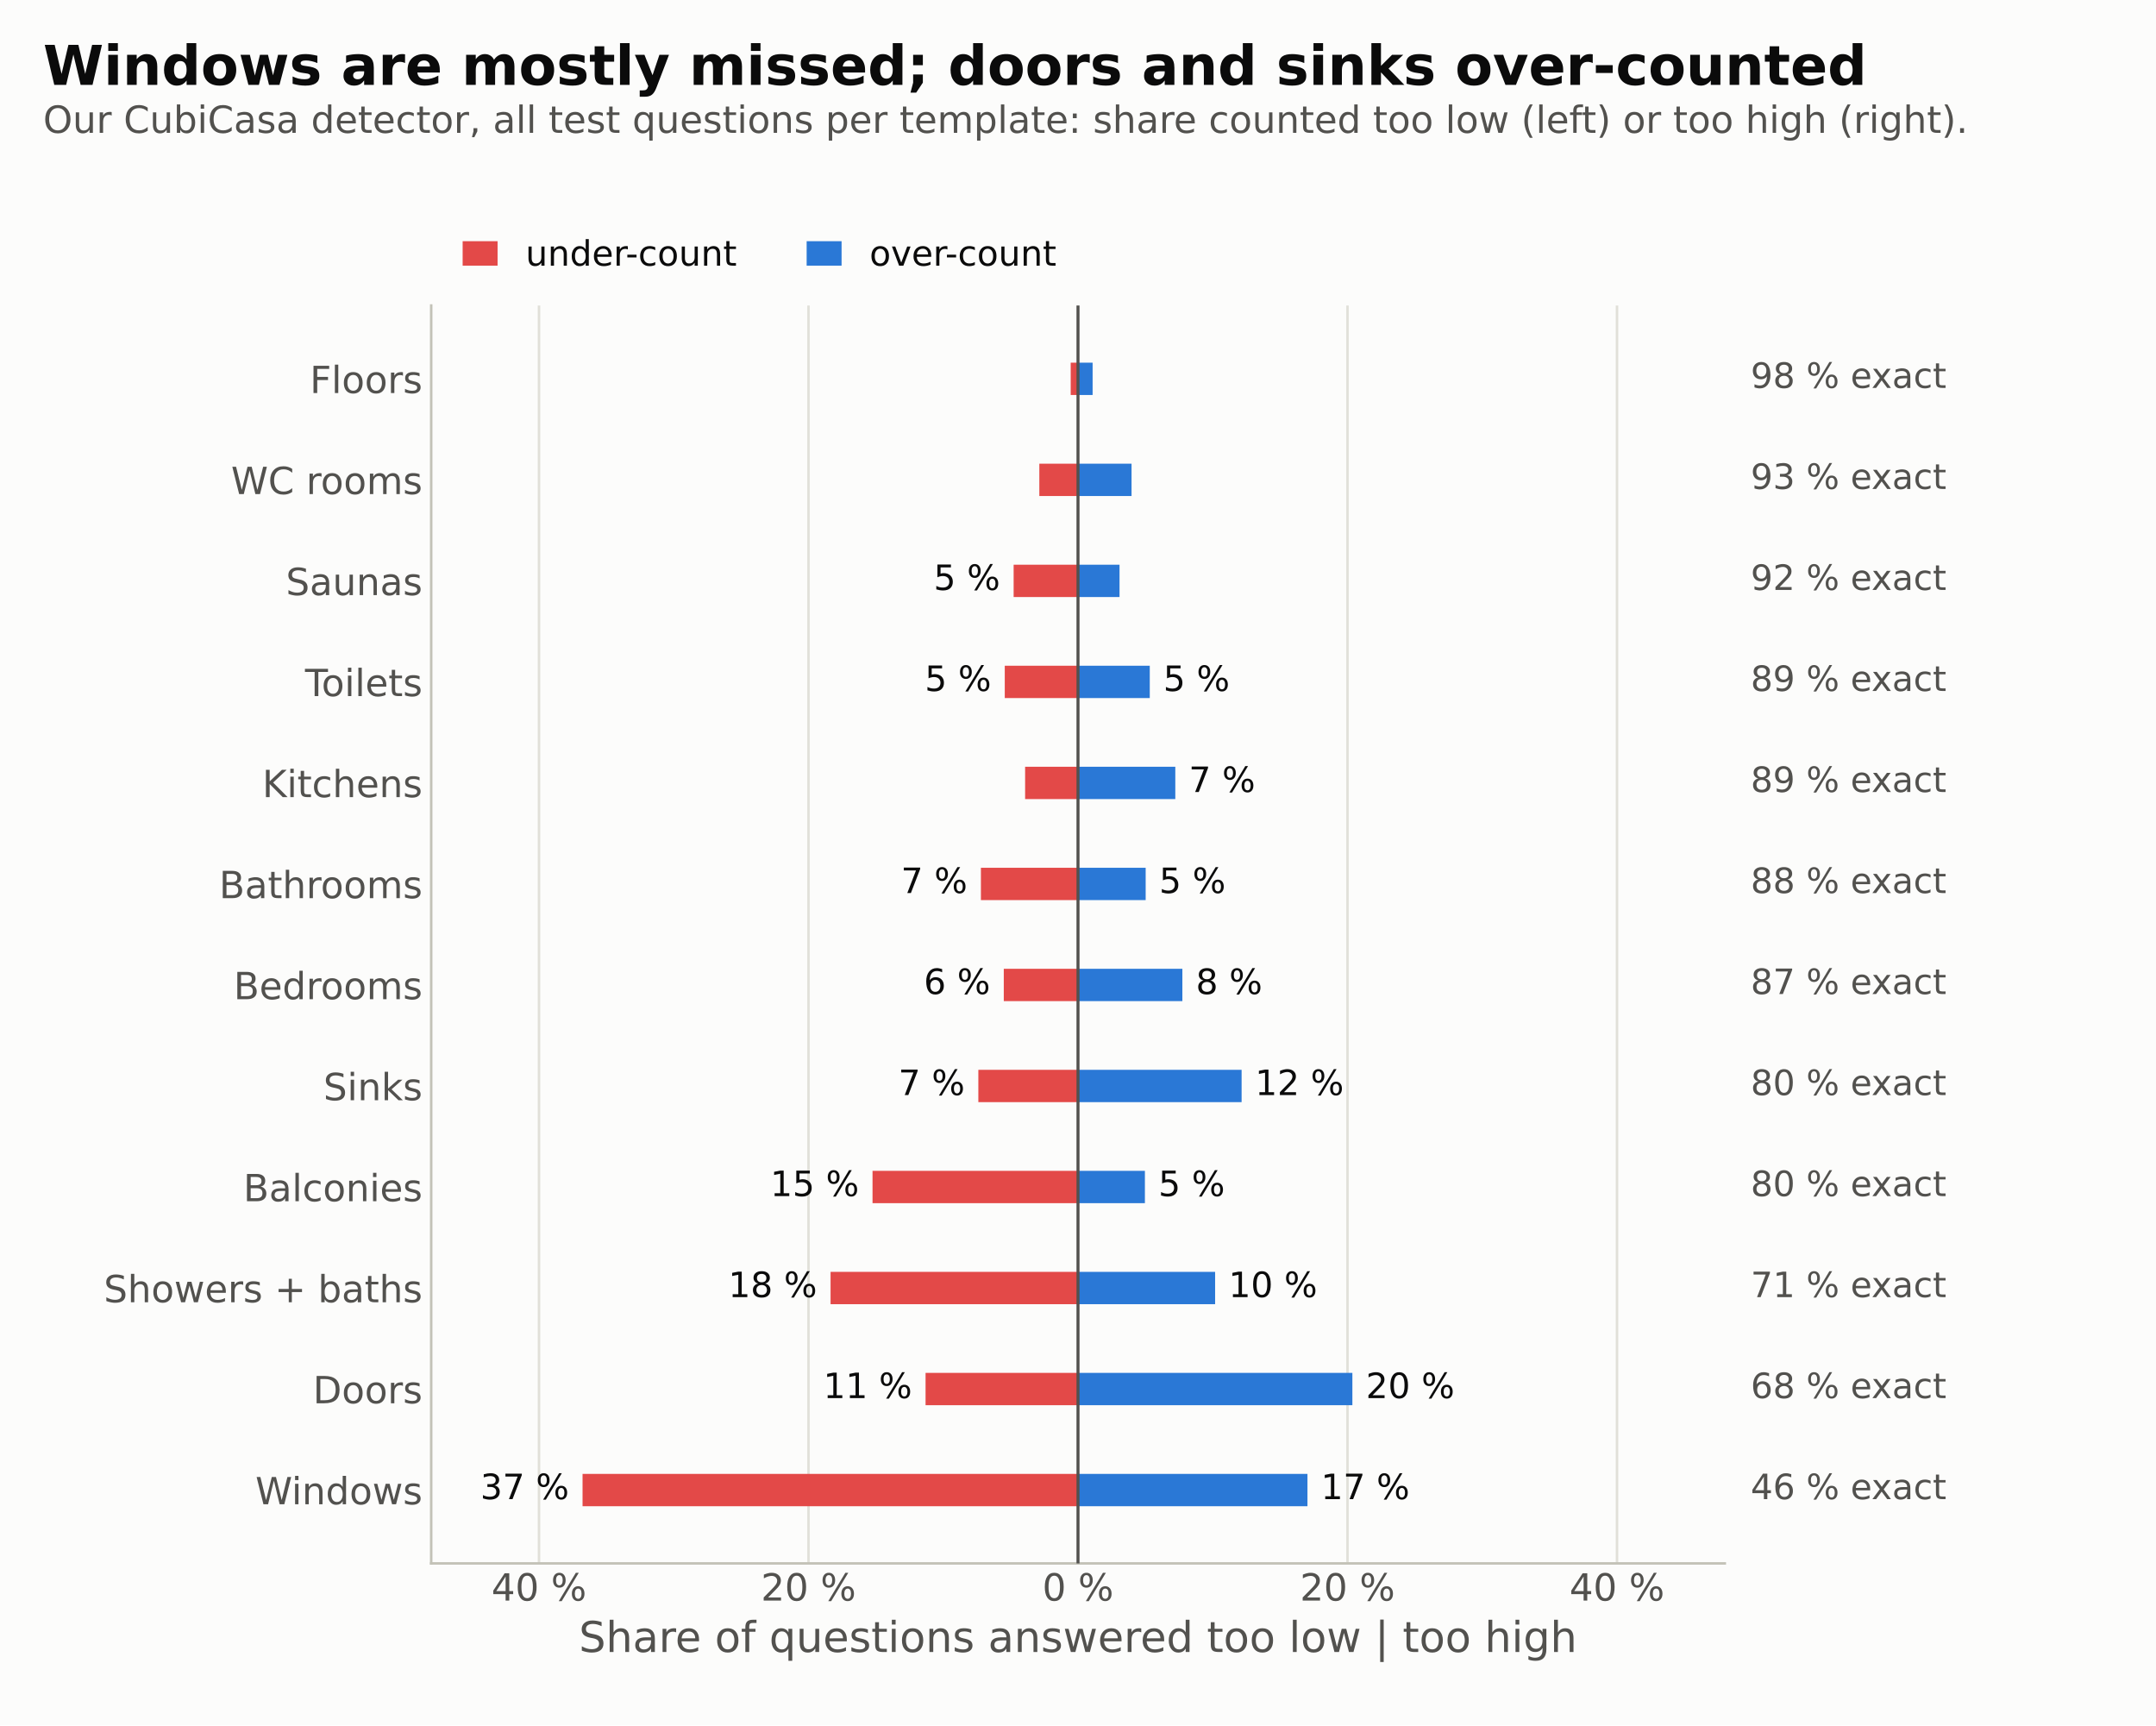
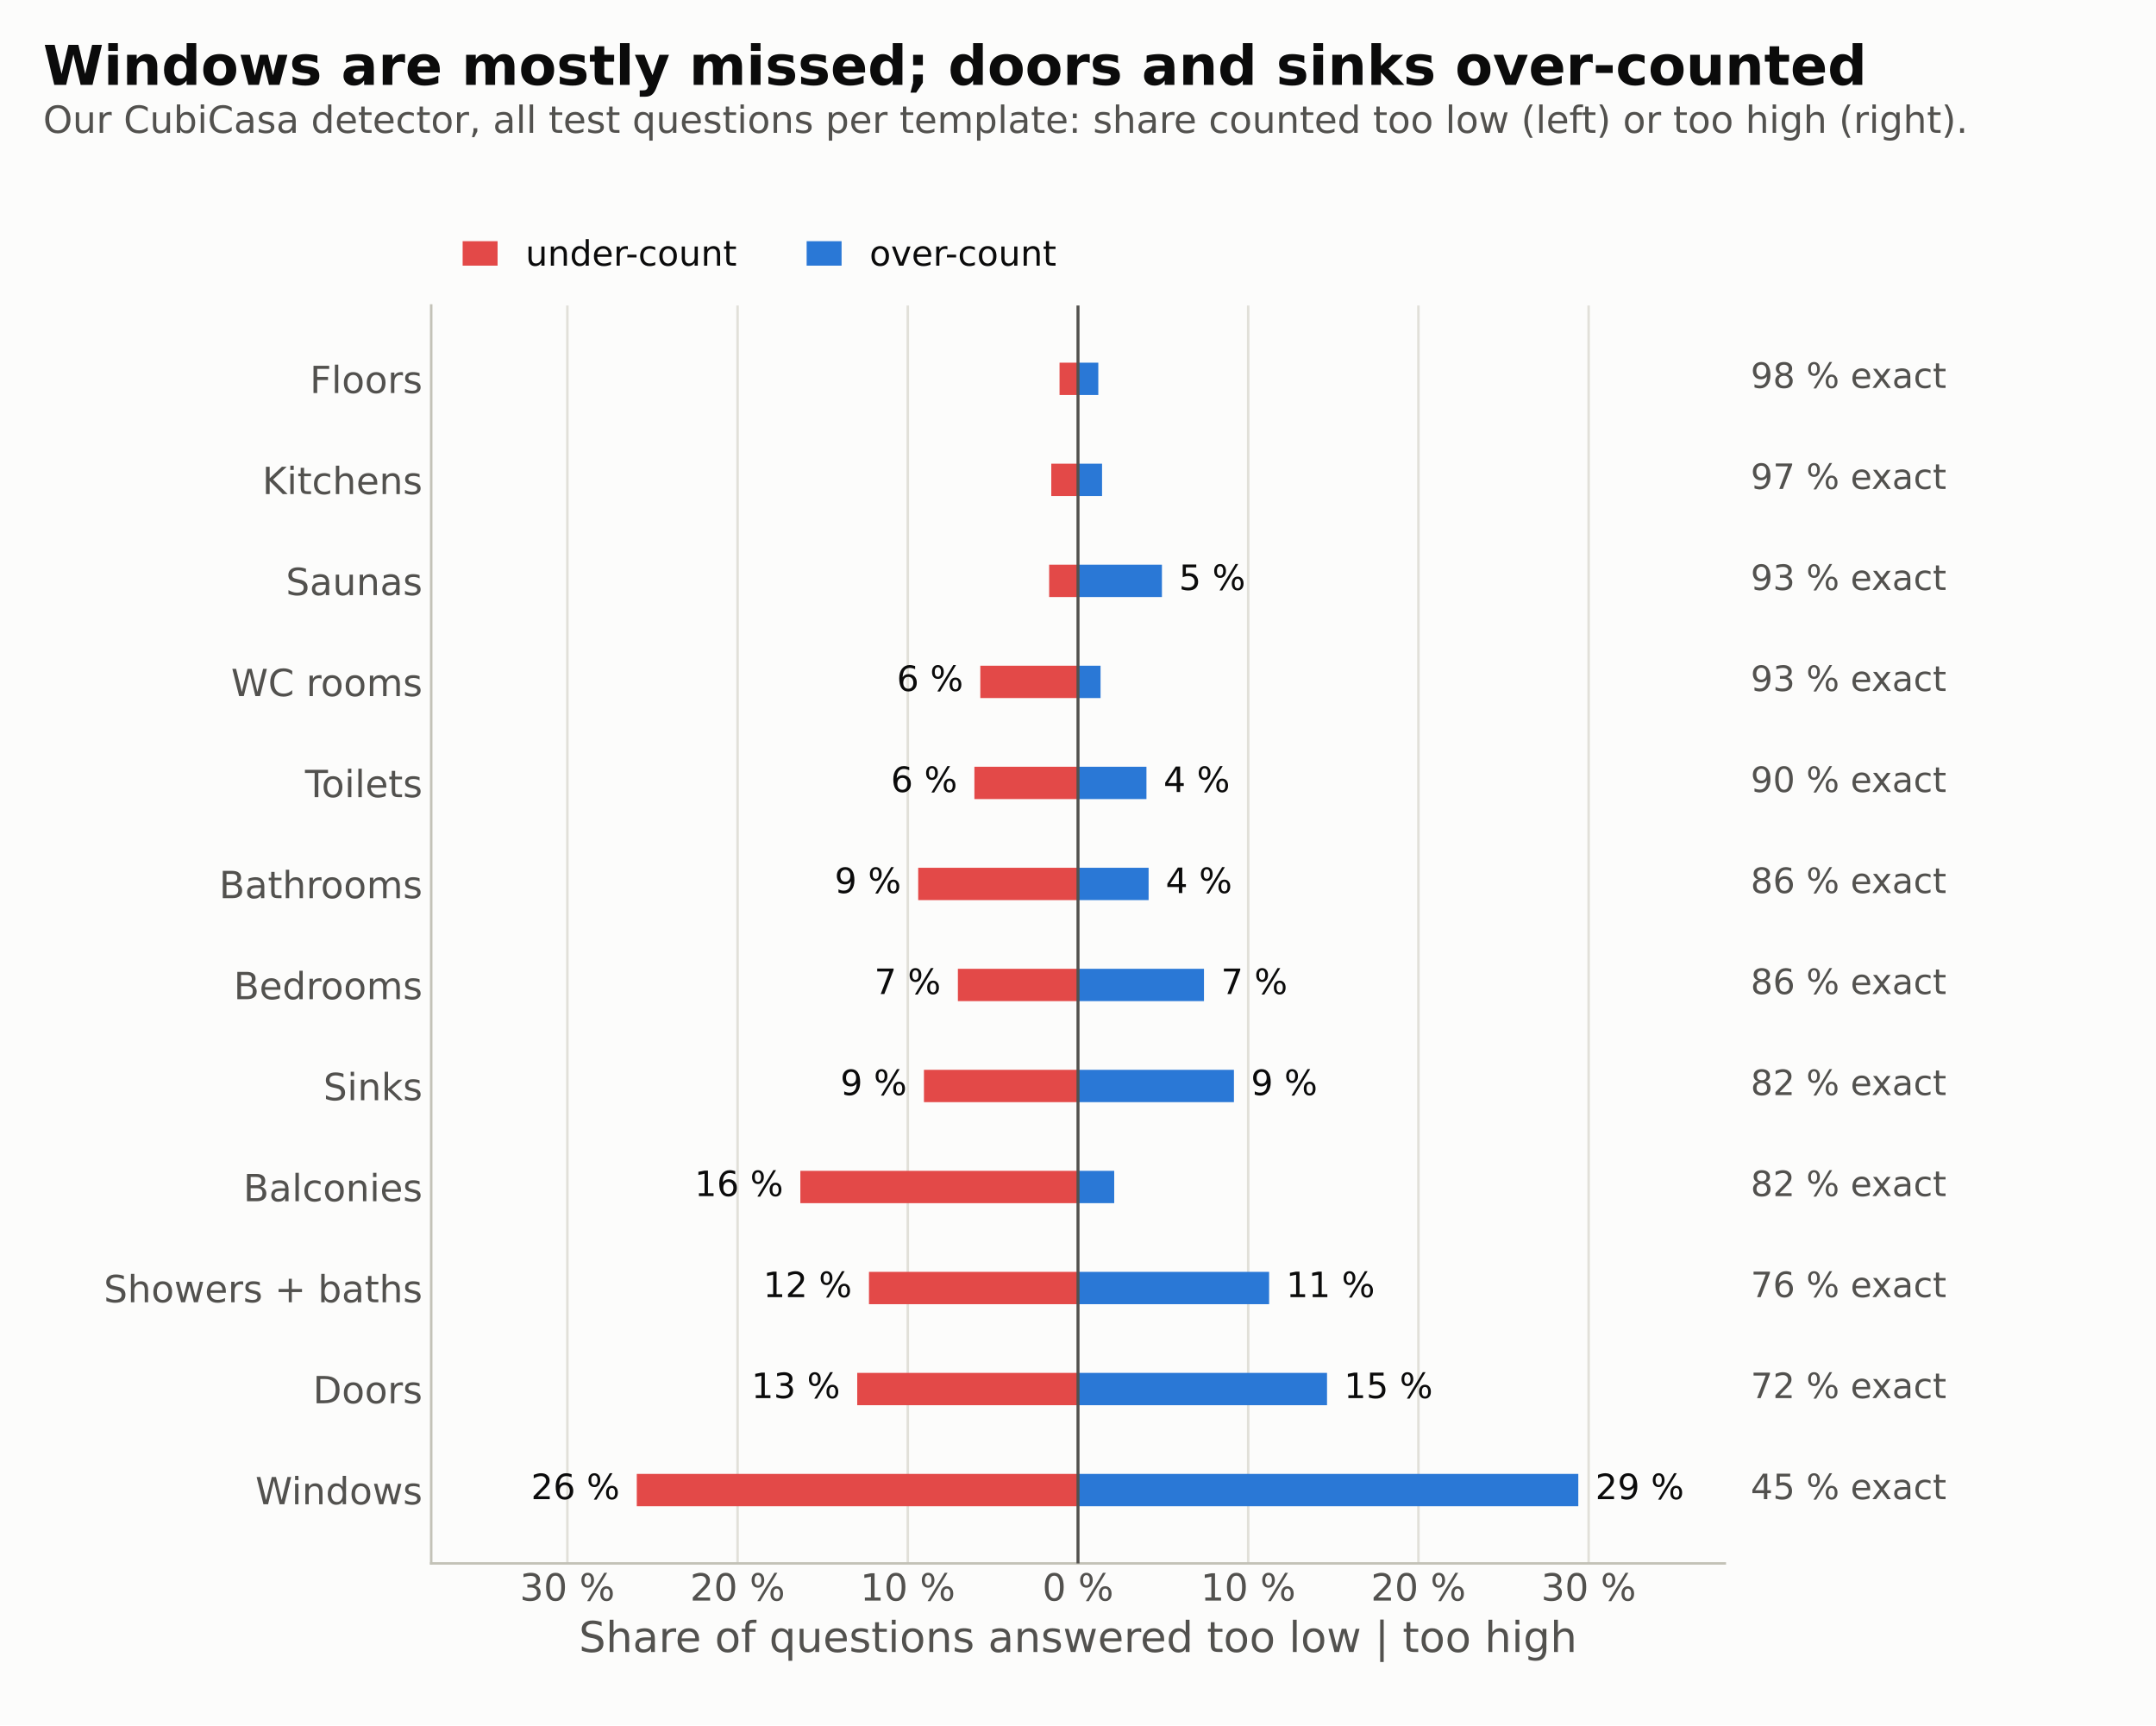
<svg xmlns="http://www.w3.org/2000/svg" width="864pt" height="691.2pt" viewBox="0 0 864 691.2" version="1.1">
  <defs>
    <style type="text/css">*{stroke-linejoin: round; stroke-linecap: butt}</style>
  </defs>
  <g id="figure_1">
    <g id="patch_1">
      <path d="M 0 691.2  L 864 691.2  L 864 0  L 0 0  z " style="fill: #fcfcfb" />
    </g>
    <g id="axes_1">
      <g id="patch_2">
        <path d="M 172.8 626.4  L 691.2 626.4  L 691.2 122.4  L 172.8 122.4  z " style="fill: #fcfcfb" />
      </g>
      <g id="matplotlib.axis_1">
        <g id="xtick_1">
          <g id="line2d_1">
-             <path d="M 216 626.4  L 216 122.4  " clip-path="url(#pd4dbb3aa68)" style="fill: none; stroke: #e1e0d9; stroke-linecap: square" />
+             <path d="M 227.368 626.4  L 227.368 122.4  " clip-path="url(#pf7a87214fb)" style="fill: none; stroke: #e1e0d9; stroke-linecap: square" />
          </g>
          <g id="line2d_2" />
          <g id="text_1">
-             <text style="font-size: 15px; font-family: 'DejaVu Sans'; text-anchor: middle; fill: #52514e" x="216" y="641.296" transform="rotate(-0 216 641.2965)">40 %</text>
+             <text style="font-size: 15px; font-family: 'DejaVu Sans'; text-anchor: middle; fill: #52514e" x="227.368" y="641.296" transform="rotate(-0 227.3684 641.2965)">30 %</text>
          </g>
        </g>
        <g id="xtick_2">
          <g id="line2d_3">
-             <path d="M 324 626.4  L 324 122.4  " clip-path="url(#pd4dbb3aa68)" style="fill: none; stroke: #e1e0d9; stroke-linecap: square" />
+             <path d="M 295.579 626.4  L 295.579 122.4  " clip-path="url(#pf7a87214fb)" style="fill: none; stroke: #e1e0d9; stroke-linecap: square" />
          </g>
          <g id="line2d_4" />
          <g id="text_2">
-             <text style="font-size: 15px; font-family: 'DejaVu Sans'; text-anchor: middle; fill: #52514e" x="324" y="641.296" transform="rotate(-0 324 641.2965)">20 %</text>
+             <text style="font-size: 15px; font-family: 'DejaVu Sans'; text-anchor: middle; fill: #52514e" x="295.579" y="641.296" transform="rotate(-0 295.5789 641.2965)">20 %</text>
          </g>
        </g>
        <g id="xtick_3">
          <g id="line2d_5">
-             <path d="M 432 626.4  L 432 122.4  " clip-path="url(#pd4dbb3aa68)" style="fill: none; stroke: #e1e0d9; stroke-linecap: square" />
+             <path d="M 363.789 626.4  L 363.789 122.4  " clip-path="url(#pf7a87214fb)" style="fill: none; stroke: #e1e0d9; stroke-linecap: square" />
          </g>
          <g id="line2d_6" />
          <g id="text_3">
-             <text style="font-size: 15px; font-family: 'DejaVu Sans'; text-anchor: middle; fill: #52514e" x="432" y="641.296" transform="rotate(-0 432 641.2965)">0 %</text>
+             <text style="font-size: 15px; font-family: 'DejaVu Sans'; text-anchor: middle; fill: #52514e" x="363.789" y="641.296" transform="rotate(-0 363.7895 641.2965)">10 %</text>
          </g>
        </g>
        <g id="xtick_4">
          <g id="line2d_7">
-             <path d="M 540 626.4  L 540 122.4  " clip-path="url(#pd4dbb3aa68)" style="fill: none; stroke: #e1e0d9; stroke-linecap: square" />
+             <path d="M 432 626.4  L 432 122.4  " clip-path="url(#pf7a87214fb)" style="fill: none; stroke: #e1e0d9; stroke-linecap: square" />
          </g>
          <g id="line2d_8" />
          <g id="text_4">
-             <text style="font-size: 15px; font-family: 'DejaVu Sans'; text-anchor: middle; fill: #52514e" x="540" y="641.296" transform="rotate(-0 540 641.2965)">20 %</text>
+             <text style="font-size: 15px; font-family: 'DejaVu Sans'; text-anchor: middle; fill: #52514e" x="432" y="641.296" transform="rotate(-0 432 641.2965)">0 %</text>
          </g>
        </g>
        <g id="xtick_5">
          <g id="line2d_9">
-             <path d="M 648 626.4  L 648 122.4  " clip-path="url(#pd4dbb3aa68)" style="fill: none; stroke: #e1e0d9; stroke-linecap: square" />
+             <path d="M 500.211 626.4  L 500.211 122.4  " clip-path="url(#pf7a87214fb)" style="fill: none; stroke: #e1e0d9; stroke-linecap: square" />
          </g>
          <g id="line2d_10" />
          <g id="text_5">
-             <text style="font-size: 15px; font-family: 'DejaVu Sans'; text-anchor: middle; fill: #52514e" x="648" y="641.296" transform="rotate(-0 648 641.2965)">40 %</text>
-           </g>
-         </g>
-         <g id="text_6">
+             <text style="font-size: 15px; font-family: 'DejaVu Sans'; text-anchor: middle; fill: #52514e" x="500.211" y="641.296" transform="rotate(-0 500.2105 641.2965)">10 %</text>
+           </g>
+         </g>
+         <g id="xtick_6">
+           <g id="line2d_11">
+             <path d="M 568.421 626.4  L 568.421 122.4  " clip-path="url(#pf7a87214fb)" style="fill: none; stroke: #e1e0d9; stroke-linecap: square" />
+           </g>
+           <g id="line2d_12" />
+           <g id="text_6">
+             <text style="font-size: 15px; font-family: 'DejaVu Sans'; text-anchor: middle; fill: #52514e" x="568.421" y="641.296" transform="rotate(-0 568.4211 641.2965)">20 %</text>
+           </g>
+         </g>
+         <g id="xtick_7">
+           <g id="line2d_13">
+             <path d="M 636.632 626.4  L 636.632 122.4  " clip-path="url(#pf7a87214fb)" style="fill: none; stroke: #e1e0d9; stroke-linecap: square" />
+           </g>
+           <g id="line2d_14" />
+           <g id="text_7">
+             <text style="font-size: 15px; font-family: 'DejaVu Sans'; text-anchor: middle; fill: #52514e" x="636.632" y="641.296" transform="rotate(-0 636.6316 641.2965)">30 %</text>
+           </g>
+         </g>
+         <g id="text_8">
          <text style="font-size: 17px; font-family: 'DejaVu Sans'; text-anchor: middle; fill: #52514e" x="432" y="661.892" transform="rotate(-0 432 661.8917)">Share of questions answered too low  |  too high</text>
        </g>
      </g>
      <g id="matplotlib.axis_2">
        <g id="ytick_1">
-           <g id="line2d_11" />
-           <g id="text_7">
+           <g id="line2d_15" />
+           <g id="text_9">
            <text style="font-size: 15px; font-family: 'DejaVu Sans'; text-anchor: end; fill: #52514e" x="169.3" y="602.714" transform="rotate(-0 169.3 602.7137)">Windows</text>
          </g>
        </g>
        <g id="ytick_2">
-           <g id="line2d_12" />
-           <g id="text_8">
+           <g id="line2d_16" />
+           <g id="text_10">
            <text style="font-size: 15px; font-family: 'DejaVu Sans'; text-anchor: end; fill: #52514e" x="169.3" y="562.238" transform="rotate(-0 169.3 562.2377)">Doors</text>
          </g>
        </g>
        <g id="ytick_3">
-           <g id="line2d_13" />
-           <g id="text_9">
+           <g id="line2d_17" />
+           <g id="text_11">
            <text style="font-size: 15px; font-family: 'DejaVu Sans'; text-anchor: end; fill: #52514e" x="169.3" y="521.763" transform="rotate(-0 169.3 521.7628)">Showers + baths</text>
          </g>
        </g>
        <g id="ytick_4">
-           <g id="line2d_14" />
-           <g id="text_10">
+           <g id="line2d_18" />
+           <g id="text_12">
            <text style="font-size: 15px; font-family: 'DejaVu Sans'; text-anchor: end; fill: #52514e" x="169.3" y="481.287" transform="rotate(-0 169.3 481.2874)">Balconies</text>
          </g>
        </g>
        <g id="ytick_5">
-           <g id="line2d_15" />
-           <g id="text_11">
+           <g id="line2d_19" />
+           <g id="text_13">
            <text style="font-size: 15px; font-family: 'DejaVu Sans'; text-anchor: end; fill: #52514e" x="169.3" y="440.812" transform="rotate(-0 169.3 440.812)">Sinks</text>
          </g>
        </g>
        <g id="ytick_6">
-           <g id="line2d_16" />
-           <g id="text_12">
+           <g id="line2d_20" />
+           <g id="text_14">
            <text style="font-size: 15px; font-family: 'DejaVu Sans'; text-anchor: end; fill: #52514e" x="169.3" y="400.337" transform="rotate(-0 169.3 400.3365)">Bedrooms</text>
          </g>
        </g>
        <g id="ytick_7">
-           <g id="line2d_17" />
-           <g id="text_13">
+           <g id="line2d_21" />
+           <g id="text_15">
            <text style="font-size: 15px; font-family: 'DejaVu Sans'; text-anchor: end; fill: #52514e" x="169.3" y="359.861" transform="rotate(-0 169.3 359.8611)">Bathrooms</text>
          </g>
        </g>
        <g id="ytick_8">
-           <g id="line2d_18" />
-           <g id="text_14">
-             <text style="font-size: 15px; font-family: 'DejaVu Sans'; text-anchor: end; fill: #52514e" x="169.3" y="319.386" transform="rotate(-0 169.3 319.3857)">Kitchens</text>
+           <g id="line2d_22" />
+           <g id="text_16">
+             <text style="font-size: 15px; font-family: 'DejaVu Sans'; text-anchor: end; fill: #52514e" x="169.3" y="319.386" transform="rotate(-0 169.3 319.3857)">Toilets</text>
          </g>
        </g>
        <g id="ytick_9">
-           <g id="line2d_19" />
-           <g id="text_15">
-             <text style="font-size: 15px; font-family: 'DejaVu Sans'; text-anchor: end; fill: #52514e" x="169.3" y="278.91" transform="rotate(-0 169.3 278.9103)">Toilets</text>
+           <g id="line2d_23" />
+           <g id="text_17">
+             <text style="font-size: 15px; font-family: 'DejaVu Sans'; text-anchor: end; fill: #52514e" x="169.3" y="278.91" transform="rotate(-0 169.3 278.9097)">WC rooms</text>
          </g>
        </g>
        <g id="ytick_10">
-           <g id="line2d_20" />
-           <g id="text_16">
+           <g id="line2d_24" />
+           <g id="text_18">
            <text style="font-size: 15px; font-family: 'DejaVu Sans'; text-anchor: end; fill: #52514e" x="169.3" y="238.434" transform="rotate(-0 169.3 238.4343)">Saunas</text>
          </g>
        </g>
        <g id="ytick_11">
-           <g id="line2d_21" />
-           <g id="text_17">
-             <text style="font-size: 15px; font-family: 'DejaVu Sans'; text-anchor: end; fill: #52514e" x="169.3" y="197.959" transform="rotate(-0 169.3 197.9588)">WC rooms</text>
+           <g id="line2d_25" />
+           <g id="text_19">
+             <text style="font-size: 15px; font-family: 'DejaVu Sans'; text-anchor: end; fill: #52514e" x="169.3" y="197.959" transform="rotate(-0 169.3 197.9594)">Kitchens</text>
          </g>
        </g>
        <g id="ytick_12">
-           <g id="line2d_22" />
-           <g id="text_18">
+           <g id="line2d_26" />
+           <g id="text_20">
            <text style="font-size: 15px; font-family: 'DejaVu Sans'; text-anchor: end; fill: #52514e" x="169.3" y="157.484" transform="rotate(-0 169.3 157.484)">Floors</text>
          </g>
        </g>
      </g>
      <g id="patch_3">
        <path d="M 172.8 626.4  L 172.8 122.4  " style="fill: none; stroke: #c3c2b7; stroke-linejoin: miter; stroke-linecap: square" />
      </g>
      <g id="patch_4">
        <path d="M 172.8 626.4  L 691.2 626.4  " style="fill: none; stroke: #c3c2b7; stroke-linejoin: miter; stroke-linecap: square" />
      </g>
      <g id="patch_5">
-         <path d="M 432 603.491  L 233.453 603.491  L 233.453 590.539  L 432 590.539  z " clip-path="url(#pd4dbb3aa68)" style="fill: #e34948" />
+         <path d="M 432 603.491  L 255.185 603.491  L 255.185 590.539  L 432 590.539  z " clip-path="url(#pf7a87214fb)" style="fill: #e34948" />
      </g>
      <g id="patch_6">
-         <path d="M 432 603.491  L 523.952 603.491  L 523.952 590.539  L 432 590.539  z " clip-path="url(#pd4dbb3aa68)" style="fill: #2a78d6" />
-       </g>
-       <g id="text_19">
-         <text style="font-size: 14px; font-family: 'DejaVu Sans'; text-anchor: end; fill: #0b0b0b" x="228.053" y="600.652" transform="rotate(-0 228.0534 600.6516)">37 %</text>
-       </g>
-       <g id="text_20">
-         <text style="font-size: 14px; font-family: 'DejaVu Sans'; text-anchor: start; fill: #0b0b0b" x="529.352" y="600.652" transform="rotate(-0 529.3523 600.6516)">17 %</text>
+         <path d="M 432 603.491  L 632.489 603.491  L 632.489 590.539  L 432 590.539  z " clip-path="url(#pf7a87214fb)" style="fill: #2a78d6" />
      </g>
      <g id="text_21">
-         <text style="font-size: 14px; font-family: 'DejaVu Sans'; text-anchor: start; fill: #52514e" x="701.568" y="600.652" transform="rotate(-0 701.568 600.6516)">46 % exact</text>
+         <text style="font-size: 14px; font-family: 'DejaVu Sans'; text-anchor: end; fill: #0b0b0b" x="248.364" y="600.652" transform="rotate(-0 248.3642 600.6516)">26 %</text>
+       </g>
+       <g id="text_22">
+         <text style="font-size: 14px; font-family: 'DejaVu Sans'; text-anchor: start; fill: #0b0b0b" x="639.31" y="600.652" transform="rotate(-0 639.3097 600.6516)">29 %</text>
+       </g>
+       <g id="text_23">
+         <text style="font-size: 14px; font-family: 'DejaVu Sans'; text-anchor: start; fill: #52514e" x="701.568" y="600.652" transform="rotate(-0 701.568 600.6516)">45 % exact</text>
      </g>
      <g id="patch_7">
-         <path d="M 432 563.015  L 370.914 563.015  L 370.914 550.063  L 432 550.063  z " clip-path="url(#pd4dbb3aa68)" style="fill: #e34948" />
+         <path d="M 432 563.015  L 343.522 563.015  L 343.522 550.063  L 432 550.063  z " clip-path="url(#pf7a87214fb)" style="fill: #e34948" />
      </g>
      <g id="patch_8">
-         <path d="M 432 563.015  L 541.955 563.015  L 541.955 550.063  L 432 550.063  z " clip-path="url(#pd4dbb3aa68)" style="fill: #2a78d6" />
-       </g>
-       <g id="text_22">
-         <text style="font-size: 14px; font-family: 'DejaVu Sans'; text-anchor: end; fill: #0b0b0b" x="365.514" y="560.176" transform="rotate(-0 365.514 560.1761)">11 %</text>
-       </g>
-       <g id="text_23">
-         <text style="font-size: 14px; font-family: 'DejaVu Sans'; text-anchor: start; fill: #0b0b0b" x="547.355" y="560.176" transform="rotate(-0 547.3548 560.1761)">20 %</text>
+         <path d="M 432 563.015  L 531.795 563.015  L 531.795 550.063  L 432 550.063  z " clip-path="url(#pf7a87214fb)" style="fill: #2a78d6" />
      </g>
      <g id="text_24">
-         <text style="font-size: 14px; font-family: 'DejaVu Sans'; text-anchor: start; fill: #52514e" x="701.568" y="560.176" transform="rotate(-0 701.568 560.1761)">68 % exact</text>
+         <text style="font-size: 14px; font-family: 'DejaVu Sans'; text-anchor: end; fill: #0b0b0b" x="336.701" y="560.176" transform="rotate(-0 336.7007 560.1761)">13 %</text>
+       </g>
+       <g id="text_25">
+         <text style="font-size: 14px; font-family: 'DejaVu Sans'; text-anchor: start; fill: #0b0b0b" x="538.616" y="560.176" transform="rotate(-0 538.6162 560.1761)">15 %</text>
+       </g>
+       <g id="text_26">
+         <text style="font-size: 14px; font-family: 'DejaVu Sans'; text-anchor: start; fill: #52514e" x="701.568" y="560.176" transform="rotate(-0 701.568 560.1761)">72 % exact</text>
      </g>
      <g id="patch_9">
-         <path d="M 432 522.54  L 332.842 522.54  L 332.842 509.588  L 432 509.588  z " clip-path="url(#pd4dbb3aa68)" style="fill: #e34948" />
+         <path d="M 432 522.54  L 348.233 522.54  L 348.233 509.588  L 432 509.588  z " clip-path="url(#pf7a87214fb)" style="fill: #e34948" />
      </g>
      <g id="patch_10">
-         <path d="M 432 522.54  L 486.947 522.54  L 486.947 509.588  L 432 509.588  z " clip-path="url(#pd4dbb3aa68)" style="fill: #2a78d6" />
-       </g>
-       <g id="text_25">
-         <text style="font-size: 14px; font-family: 'DejaVu Sans'; text-anchor: end; fill: #0b0b0b" x="327.442" y="519.701" transform="rotate(-0 327.4421 519.7007)">18 %</text>
-       </g>
-       <g id="text_26">
-         <text style="font-size: 14px; font-family: 'DejaVu Sans'; text-anchor: start; fill: #0b0b0b" x="492.347" y="519.701" transform="rotate(-0 492.3474 519.7007)">10 %</text>
+         <path d="M 432 522.54  L 508.587 522.54  L 508.587 509.588  L 432 509.588  z " clip-path="url(#pf7a87214fb)" style="fill: #2a78d6" />
      </g>
      <g id="text_27">
-         <text style="font-size: 14px; font-family: 'DejaVu Sans'; text-anchor: start; fill: #52514e" x="701.568" y="519.701" transform="rotate(-0 701.568 519.7007)">71 % exact</text>
+         <text style="font-size: 14px; font-family: 'DejaVu Sans'; text-anchor: end; fill: #0b0b0b" x="341.412" y="519.701" transform="rotate(-0 341.4116 519.7007)">12 %</text>
+       </g>
+       <g id="text_28">
+         <text style="font-size: 14px; font-family: 'DejaVu Sans'; text-anchor: start; fill: #0b0b0b" x="515.408" y="519.701" transform="rotate(-0 515.4083 519.7007)">11 %</text>
+       </g>
+       <g id="text_29">
+         <text style="font-size: 14px; font-family: 'DejaVu Sans'; text-anchor: start; fill: #52514e" x="701.568" y="519.701" transform="rotate(-0 701.568 519.7007)">76 % exact</text>
      </g>
      <g id="patch_11">
-         <path d="M 432 482.065  L 349.66 482.065  L 349.66 469.112  L 432 469.112  z " clip-path="url(#pd4dbb3aa68)" style="fill: #e34948" />
+         <path d="M 432 482.065  L 320.735 482.065  L 320.735 469.112  L 432 469.112  z " clip-path="url(#pf7a87214fb)" style="fill: #e34948" />
      </g>
      <g id="patch_12">
-         <path d="M 432 482.065  L 458.809 482.065  L 458.809 469.112  L 432 469.112  z " clip-path="url(#pd4dbb3aa68)" style="fill: #2a78d6" />
-       </g>
-       <g id="text_28">
-         <text style="font-size: 14px; font-family: 'DejaVu Sans'; text-anchor: end; fill: #0b0b0b" x="344.26" y="479.225" transform="rotate(-0 344.2596 479.2253)">15 %</text>
-       </g>
-       <g id="text_29">
-         <text style="font-size: 14px; font-family: 'DejaVu Sans'; text-anchor: start; fill: #0b0b0b" x="464.209" y="479.225" transform="rotate(-0 464.2085 479.2253)">5 %</text>
+         <path d="M 432 482.065  L 446.513 482.065  L 446.513 469.112  L 432 469.112  z " clip-path="url(#pf7a87214fb)" style="fill: #2a78d6" />
      </g>
      <g id="text_30">
-         <text style="font-size: 14px; font-family: 'DejaVu Sans'; text-anchor: start; fill: #52514e" x="701.568" y="479.225" transform="rotate(-0 701.568 479.2253)">80 % exact</text>
+         <text style="font-size: 14px; font-family: 'DejaVu Sans'; text-anchor: end; fill: #0b0b0b" x="313.914" y="479.225" transform="rotate(-0 313.9135 479.2253)">16 %</text>
+       </g>
+       <g id="text_31">
+         <text style="font-size: 14px; font-family: 'DejaVu Sans'; text-anchor: start; fill: #52514e" x="701.568" y="479.225" transform="rotate(-0 701.568 479.2253)">82 % exact</text>
      </g>
      <g id="patch_13">
-         <path d="M 432 441.589  L 392.066 441.589  L 392.066 428.637  L 432 428.637  z " clip-path="url(#pd4dbb3aa68)" style="fill: #e34948" />
+         <path d="M 432 441.589  L 370.264 441.589  L 370.264 428.637  L 432 428.637  z " clip-path="url(#pf7a87214fb)" style="fill: #e34948" />
      </g>
      <g id="patch_14">
-         <path d="M 432 441.589  L 497.563 441.589  L 497.563 428.637  L 432 428.637  z " clip-path="url(#pd4dbb3aa68)" style="fill: #2a78d6" />
-       </g>
-       <g id="text_31">
-         <text style="font-size: 14px; font-family: 'DejaVu Sans'; text-anchor: end; fill: #0b0b0b" x="386.666" y="438.75" transform="rotate(-0 386.6662 438.7499)">7 %</text>
+         <path d="M 432 441.589  L 494.489 441.589  L 494.489 428.637  L 432 428.637  z " clip-path="url(#pf7a87214fb)" style="fill: #2a78d6" />
      </g>
      <g id="text_32">
-         <text style="font-size: 14px; font-family: 'DejaVu Sans'; text-anchor: start; fill: #0b0b0b" x="502.963" y="438.75" transform="rotate(-0 502.9629 438.7499)">12 %</text>
+         <text style="font-size: 14px; font-family: 'DejaVu Sans'; text-anchor: end; fill: #0b0b0b" x="363.443" y="438.75" transform="rotate(-0 363.4432 438.7499)">9 %</text>
      </g>
      <g id="text_33">
-         <text style="font-size: 14px; font-family: 'DejaVu Sans'; text-anchor: start; fill: #52514e" x="701.568" y="438.75" transform="rotate(-0 701.568 438.7499)">80 % exact</text>
+         <text style="font-size: 14px; font-family: 'DejaVu Sans'; text-anchor: start; fill: #0b0b0b" x="501.31" y="438.75" transform="rotate(-0 501.3097 438.7499)">9 %</text>
+       </g>
+       <g id="text_34">
+         <text style="font-size: 14px; font-family: 'DejaVu Sans'; text-anchor: start; fill: #52514e" x="701.568" y="438.75" transform="rotate(-0 701.568 438.7499)">82 % exact</text>
      </g>
      <g id="patch_15">
-         <path d="M 432 401.114  L 402.258 401.114  L 402.258 388.162  L 432 388.162  z " clip-path="url(#pd4dbb3aa68)" style="fill: #e34948" />
+         <path d="M 432 401.114  L 383.865 401.114  L 383.865 388.162  L 432 388.162  z " clip-path="url(#pf7a87214fb)" style="fill: #e34948" />
      </g>
      <g id="patch_16">
-         <path d="M 432 401.114  L 473.824 401.114  L 473.824 388.162  L 432 388.162  z " clip-path="url(#pd4dbb3aa68)" style="fill: #2a78d6" />
-       </g>
-       <g id="text_34">
-         <text style="font-size: 14px; font-family: 'DejaVu Sans'; text-anchor: end; fill: #0b0b0b" x="396.858" y="398.274" transform="rotate(-0 396.8582 398.2744)">6 %</text>
+         <path d="M 432 401.114  L 482.483 401.114  L 482.483 388.162  L 432 388.162  z " clip-path="url(#pf7a87214fb)" style="fill: #2a78d6" />
      </g>
      <g id="text_35">
-         <text style="font-size: 14px; font-family: 'DejaVu Sans'; text-anchor: start; fill: #0b0b0b" x="479.224" y="398.274" transform="rotate(-0 479.2244 398.2744)">8 %</text>
+         <text style="font-size: 14px; font-family: 'DejaVu Sans'; text-anchor: end; fill: #0b0b0b" x="377.044" y="398.274" transform="rotate(-0 377.0442 398.2744)">7 %</text>
      </g>
      <g id="text_36">
-         <text style="font-size: 14px; font-family: 'DejaVu Sans'; text-anchor: start; fill: #52514e" x="701.568" y="398.274" transform="rotate(-0 701.568 398.2744)">87 % exact</text>
+         <text style="font-size: 14px; font-family: 'DejaVu Sans'; text-anchor: start; fill: #0b0b0b" x="489.304" y="398.274" transform="rotate(-0 489.3039 398.2744)">7 %</text>
+       </g>
+       <g id="text_37">
+         <text style="font-size: 14px; font-family: 'DejaVu Sans'; text-anchor: start; fill: #52514e" x="701.568" y="398.274" transform="rotate(-0 701.568 398.2744)">86 % exact</text>
      </g>
      <g id="patch_17">
-         <path d="M 432 360.638  L 393.092 360.638  L 393.092 347.686  L 432 347.686  z " clip-path="url(#pd4dbb3aa68)" style="fill: #e34948" />
+         <path d="M 432 360.638  L 367.96 360.638  L 367.96 347.686  L 432 347.686  z " clip-path="url(#pf7a87214fb)" style="fill: #e34948" />
      </g>
      <g id="patch_18">
-         <path d="M 432 360.638  L 459.118 360.638  L 459.118 347.686  L 432 347.686  z " clip-path="url(#pd4dbb3aa68)" style="fill: #2a78d6" />
-       </g>
-       <g id="text_37">
-         <text style="font-size: 14px; font-family: 'DejaVu Sans'; text-anchor: end; fill: #0b0b0b" x="387.692" y="357.799" transform="rotate(-0 387.6917 357.799)">7 %</text>
+         <path d="M 432 360.638  L 460.297 360.638  L 460.297 347.686  L 432 347.686  z " clip-path="url(#pf7a87214fb)" style="fill: #2a78d6" />
      </g>
      <g id="text_38">
-         <text style="font-size: 14px; font-family: 'DejaVu Sans'; text-anchor: start; fill: #0b0b0b" x="464.518" y="357.799" transform="rotate(-0 464.5179 357.799)">5 %</text>
+         <text style="font-size: 14px; font-family: 'DejaVu Sans'; text-anchor: end; fill: #0b0b0b" x="361.138" y="357.799" transform="rotate(-0 361.1385 357.799)">9 %</text>
      </g>
      <g id="text_39">
-         <text style="font-size: 14px; font-family: 'DejaVu Sans'; text-anchor: start; fill: #52514e" x="701.568" y="357.799" transform="rotate(-0 701.568 357.799)">88 % exact</text>
+         <text style="font-size: 14px; font-family: 'DejaVu Sans'; text-anchor: start; fill: #0b0b0b" x="467.118" y="357.799" transform="rotate(-0 467.118 357.799)">4 %</text>
+       </g>
+       <g id="text_40">
+         <text style="font-size: 14px; font-family: 'DejaVu Sans'; text-anchor: start; fill: #52514e" x="701.568" y="357.799" transform="rotate(-0 701.568 357.799)">86 % exact</text>
      </g>
      <g id="patch_19">
-         <path d="M 432 320.163  L 410.807 320.163  L 410.807 307.211  L 432 307.211  z " clip-path="url(#pd4dbb3aa68)" style="fill: #e34948" />
+         <path d="M 432 320.163  L 390.481 320.163  L 390.481 307.211  L 432 307.211  z " clip-path="url(#pf7a87214fb)" style="fill: #e34948" />
      </g>
      <g id="patch_20">
-         <path d="M 432 320.163  L 470.995 320.163  L 470.995 307.211  L 432 307.211  z " clip-path="url(#pd4dbb3aa68)" style="fill: #2a78d6" />
-       </g>
-       <g id="text_40">
-         <text style="font-size: 14px; font-family: 'DejaVu Sans'; text-anchor: start; fill: #0b0b0b" x="476.395" y="317.324" transform="rotate(-0 476.3953 317.3236)">7 %</text>
+         <path d="M 432 320.163  L 459.432 320.163  L 459.432 307.211  L 432 307.211  z " clip-path="url(#pf7a87214fb)" style="fill: #2a78d6" />
      </g>
      <g id="text_41">
-         <text style="font-size: 14px; font-family: 'DejaVu Sans'; text-anchor: start; fill: #52514e" x="701.568" y="317.324" transform="rotate(-0 701.568 317.3236)">89 % exact</text>
+         <text style="font-size: 14px; font-family: 'DejaVu Sans'; text-anchor: end; fill: #0b0b0b" x="383.659" y="317.324" transform="rotate(-0 383.6595 317.3236)">6 %</text>
+       </g>
+       <g id="text_42">
+         <text style="font-size: 14px; font-family: 'DejaVu Sans'; text-anchor: start; fill: #0b0b0b" x="466.254" y="317.324" transform="rotate(-0 466.2535 317.3236)">4 %</text>
+       </g>
+       <g id="text_43">
+         <text style="font-size: 14px; font-family: 'DejaVu Sans'; text-anchor: start; fill: #52514e" x="701.568" y="317.324" transform="rotate(-0 701.568 317.3236)">90 % exact</text>
      </g>
      <g id="patch_21">
-         <path d="M 432 279.688  L 402.652 279.688  L 402.652 266.735  L 432 266.735  z " clip-path="url(#pd4dbb3aa68)" style="fill: #e34948" />
+         <path d="M 432 279.688  L 392.85 279.688  L 392.85 266.735  L 432 266.735  z " clip-path="url(#pf7a87214fb)" style="fill: #e34948" />
      </g>
      <g id="patch_22">
-         <path d="M 432 279.688  L 460.761 279.688  L 460.761 266.735  L 432 266.735  z " clip-path="url(#pd4dbb3aa68)" style="fill: #2a78d6" />
-       </g>
-       <g id="text_42">
-         <text style="font-size: 14px; font-family: 'DejaVu Sans'; text-anchor: end; fill: #0b0b0b" x="397.252" y="276.848" transform="rotate(-0 397.2522 276.8482)">5 %</text>
-       </g>
-       <g id="text_43">
-         <text style="font-size: 14px; font-family: 'DejaVu Sans'; text-anchor: start; fill: #0b0b0b" x="466.161" y="276.848" transform="rotate(-0 466.1609 276.8482)">5 %</text>
+         <path d="M 432 279.688  L 441.035 279.688  L 441.035 266.735  L 432 266.735  z " clip-path="url(#pf7a87214fb)" style="fill: #2a78d6" />
      </g>
      <g id="text_44">
-         <text style="font-size: 14px; font-family: 'DejaVu Sans'; text-anchor: start; fill: #52514e" x="701.568" y="276.848" transform="rotate(-0 701.568 276.8482)">89 % exact</text>
+         <text style="font-size: 14px; font-family: 'DejaVu Sans'; text-anchor: end; fill: #0b0b0b" x="386.029" y="276.848" transform="rotate(-0 386.0294 276.8482)">6 %</text>
+       </g>
+       <g id="text_45">
+         <text style="font-size: 14px; font-family: 'DejaVu Sans'; text-anchor: start; fill: #52514e" x="701.568" y="276.848" transform="rotate(-0 701.568 276.8482)">93 % exact</text>
      </g>
      <g id="patch_23">
-         <path d="M 432 239.212  L 406.206 239.212  L 406.206 226.26  L 432 226.26  z " clip-path="url(#pd4dbb3aa68)" style="fill: #e34948" />
+         <path d="M 432 239.212  L 420.439 239.212  L 420.439 226.26  L 432 226.26  z " clip-path="url(#pf7a87214fb)" style="fill: #e34948" />
      </g>
      <g id="patch_24">
-         <path d="M 432 239.212  L 448.641 239.212  L 448.641 226.26  L 432 226.26  z " clip-path="url(#pd4dbb3aa68)" style="fill: #2a78d6" />
-       </g>
-       <g id="text_45">
-         <text style="font-size: 14px; font-family: 'DejaVu Sans'; text-anchor: end; fill: #0b0b0b" x="400.806" y="236.373" transform="rotate(-0 400.8065 236.3727)">5 %</text>
+         <path d="M 432 239.212  L 465.632 239.212  L 465.632 226.26  L 432 226.26  z " clip-path="url(#pf7a87214fb)" style="fill: #2a78d6" />
      </g>
      <g id="text_46">
-         <text style="font-size: 14px; font-family: 'DejaVu Sans'; text-anchor: start; fill: #52514e" x="701.568" y="236.373" transform="rotate(-0 701.568 236.3727)">92 % exact</text>
+         <text style="font-size: 14px; font-family: 'DejaVu Sans'; text-anchor: start; fill: #0b0b0b" x="472.453" y="236.373" transform="rotate(-0 472.4534 236.3727)">5 %</text>
+       </g>
+       <g id="text_47">
+         <text style="font-size: 14px; font-family: 'DejaVu Sans'; text-anchor: start; fill: #52514e" x="701.568" y="236.373" transform="rotate(-0 701.568 236.3727)">93 % exact</text>
      </g>
      <g id="patch_25">
-         <path d="M 432 198.737  L 416.503 198.737  L 416.503 185.785  L 432 185.785  z " clip-path="url(#pd4dbb3aa68)" style="fill: #e34948" />
+         <path d="M 432 198.737  L 421.292 198.737  L 421.292 185.785  L 432 185.785  z " clip-path="url(#pf7a87214fb)" style="fill: #e34948" />
      </g>
      <g id="patch_26">
-         <path d="M 432 198.737  L 453.457 198.737  L 453.457 185.785  L 432 185.785  z " clip-path="url(#pd4dbb3aa68)" style="fill: #2a78d6" />
-       </g>
-       <g id="text_47">
-         <text style="font-size: 14px; font-family: 'DejaVu Sans'; text-anchor: start; fill: #52514e" x="701.568" y="195.897" transform="rotate(-0 701.568 195.8973)">93 % exact</text>
+         <path d="M 432 198.737  L 441.637 198.737  L 441.637 185.785  L 432 185.785  z " clip-path="url(#pf7a87214fb)" style="fill: #2a78d6" />
+       </g>
+       <g id="text_48">
+         <text style="font-size: 14px; font-family: 'DejaVu Sans'; text-anchor: start; fill: #52514e" x="701.568" y="195.897" transform="rotate(-0 701.568 195.8973)">97 % exact</text>
      </g>
      <g id="patch_27">
-         <path d="M 432 158.261  L 429.072 158.261  L 429.072 145.309  L 432 145.309  z " clip-path="url(#pd4dbb3aa68)" style="fill: #e34948" />
+         <path d="M 432 158.261  L 424.602 158.261  L 424.602 145.309  L 432 145.309  z " clip-path="url(#pf7a87214fb)" style="fill: #e34948" />
      </g>
      <g id="patch_28">
-         <path d="M 432 158.261  L 437.857 158.261  L 437.857 145.309  L 432 145.309  z " clip-path="url(#pd4dbb3aa68)" style="fill: #2a78d6" />
-       </g>
-       <g id="text_48">
+         <path d="M 432 158.261  L 440.138 158.261  L 440.138 145.309  L 432 145.309  z " clip-path="url(#pf7a87214fb)" style="fill: #2a78d6" />
+       </g>
+       <g id="text_49">
        <text style="font-size: 14px; font-family: 'DejaVu Sans'; text-anchor: start; fill: #52514e" x="701.568" y="155.422" transform="rotate(-0 701.568 155.4219)">98 % exact</text>
      </g>
-       <g id="line2d_23">
-         <path d="M 432 626.4  L 432 122.4  " clip-path="url(#pd4dbb3aa68)" style="fill: none; stroke: #52514e; stroke-width: 1.2; stroke-linecap: square" />
+       <g id="line2d_27">
+         <path d="M 432 626.4  L 432 122.4  " clip-path="url(#pf7a87214fb)" style="fill: none; stroke: #52514e; stroke-width: 1.2; stroke-linecap: square" />
      </g>
      <g id="legend_1">
        <g id="patch_29">
          <path d="M 185.4 106.437  L 199.4 106.437  L 199.4 96.637  L 185.4 96.637  z " style="fill: #e34948" />
        </g>
-         <g id="text_49">
+         <g id="text_50">
          <text style="font-size: 14px; font-family: 'DejaVu Sans'; text-anchor: start; fill: #0b0b0b" x="210.6" y="106.437" transform="rotate(-0 210.6 106.4367)">under-count</text>
        </g>
        <g id="patch_30">
          <path d="M 323.256 106.437  L 337.256 106.437  L 337.256 96.637  L 323.256 96.637  z " style="fill: #2a78d6" />
        </g>
-         <g id="text_50">
+         <g id="text_51">
          <text style="font-size: 14px; font-family: 'DejaVu Sans'; text-anchor: start; fill: #0b0b0b" x="348.456" y="106.437" transform="rotate(-0 348.4563 106.4367)">over-count</text>
        </g>
      </g>
    </g>
-     <g id="text_51">
+     <g id="text_52">
      <text style="font-weight: 700; font-size: 22px; font-family: 'DejaVu Sans'; text-anchor: start; fill: #0b0b0b" x="17.28" y="33.997" transform="rotate(-0 17.28 33.99656)">Windows are mostly missed; doors and sinks over-counted</text>
    </g>
-     <g id="text_52">
+     <g id="text_53">
      <text style="font-size: 15px; font-family: 'DejaVu Sans'; text-anchor: start; fill: #52514e" x="17.28" y="53.23" transform="rotate(-0 17.28 53.22966)">Our CubiCasa detector, all test questions per template: share counted too low (left) or too high (right).</text>
    </g>
  </g>
  <defs>
-     <clipPath id="pd4dbb3aa68">
+     <clipPath id="pf7a87214fb">
      <rect x="172.8" y="122.4" width="518.4" height="504" />
    </clipPath>
  </defs>
</svg>
